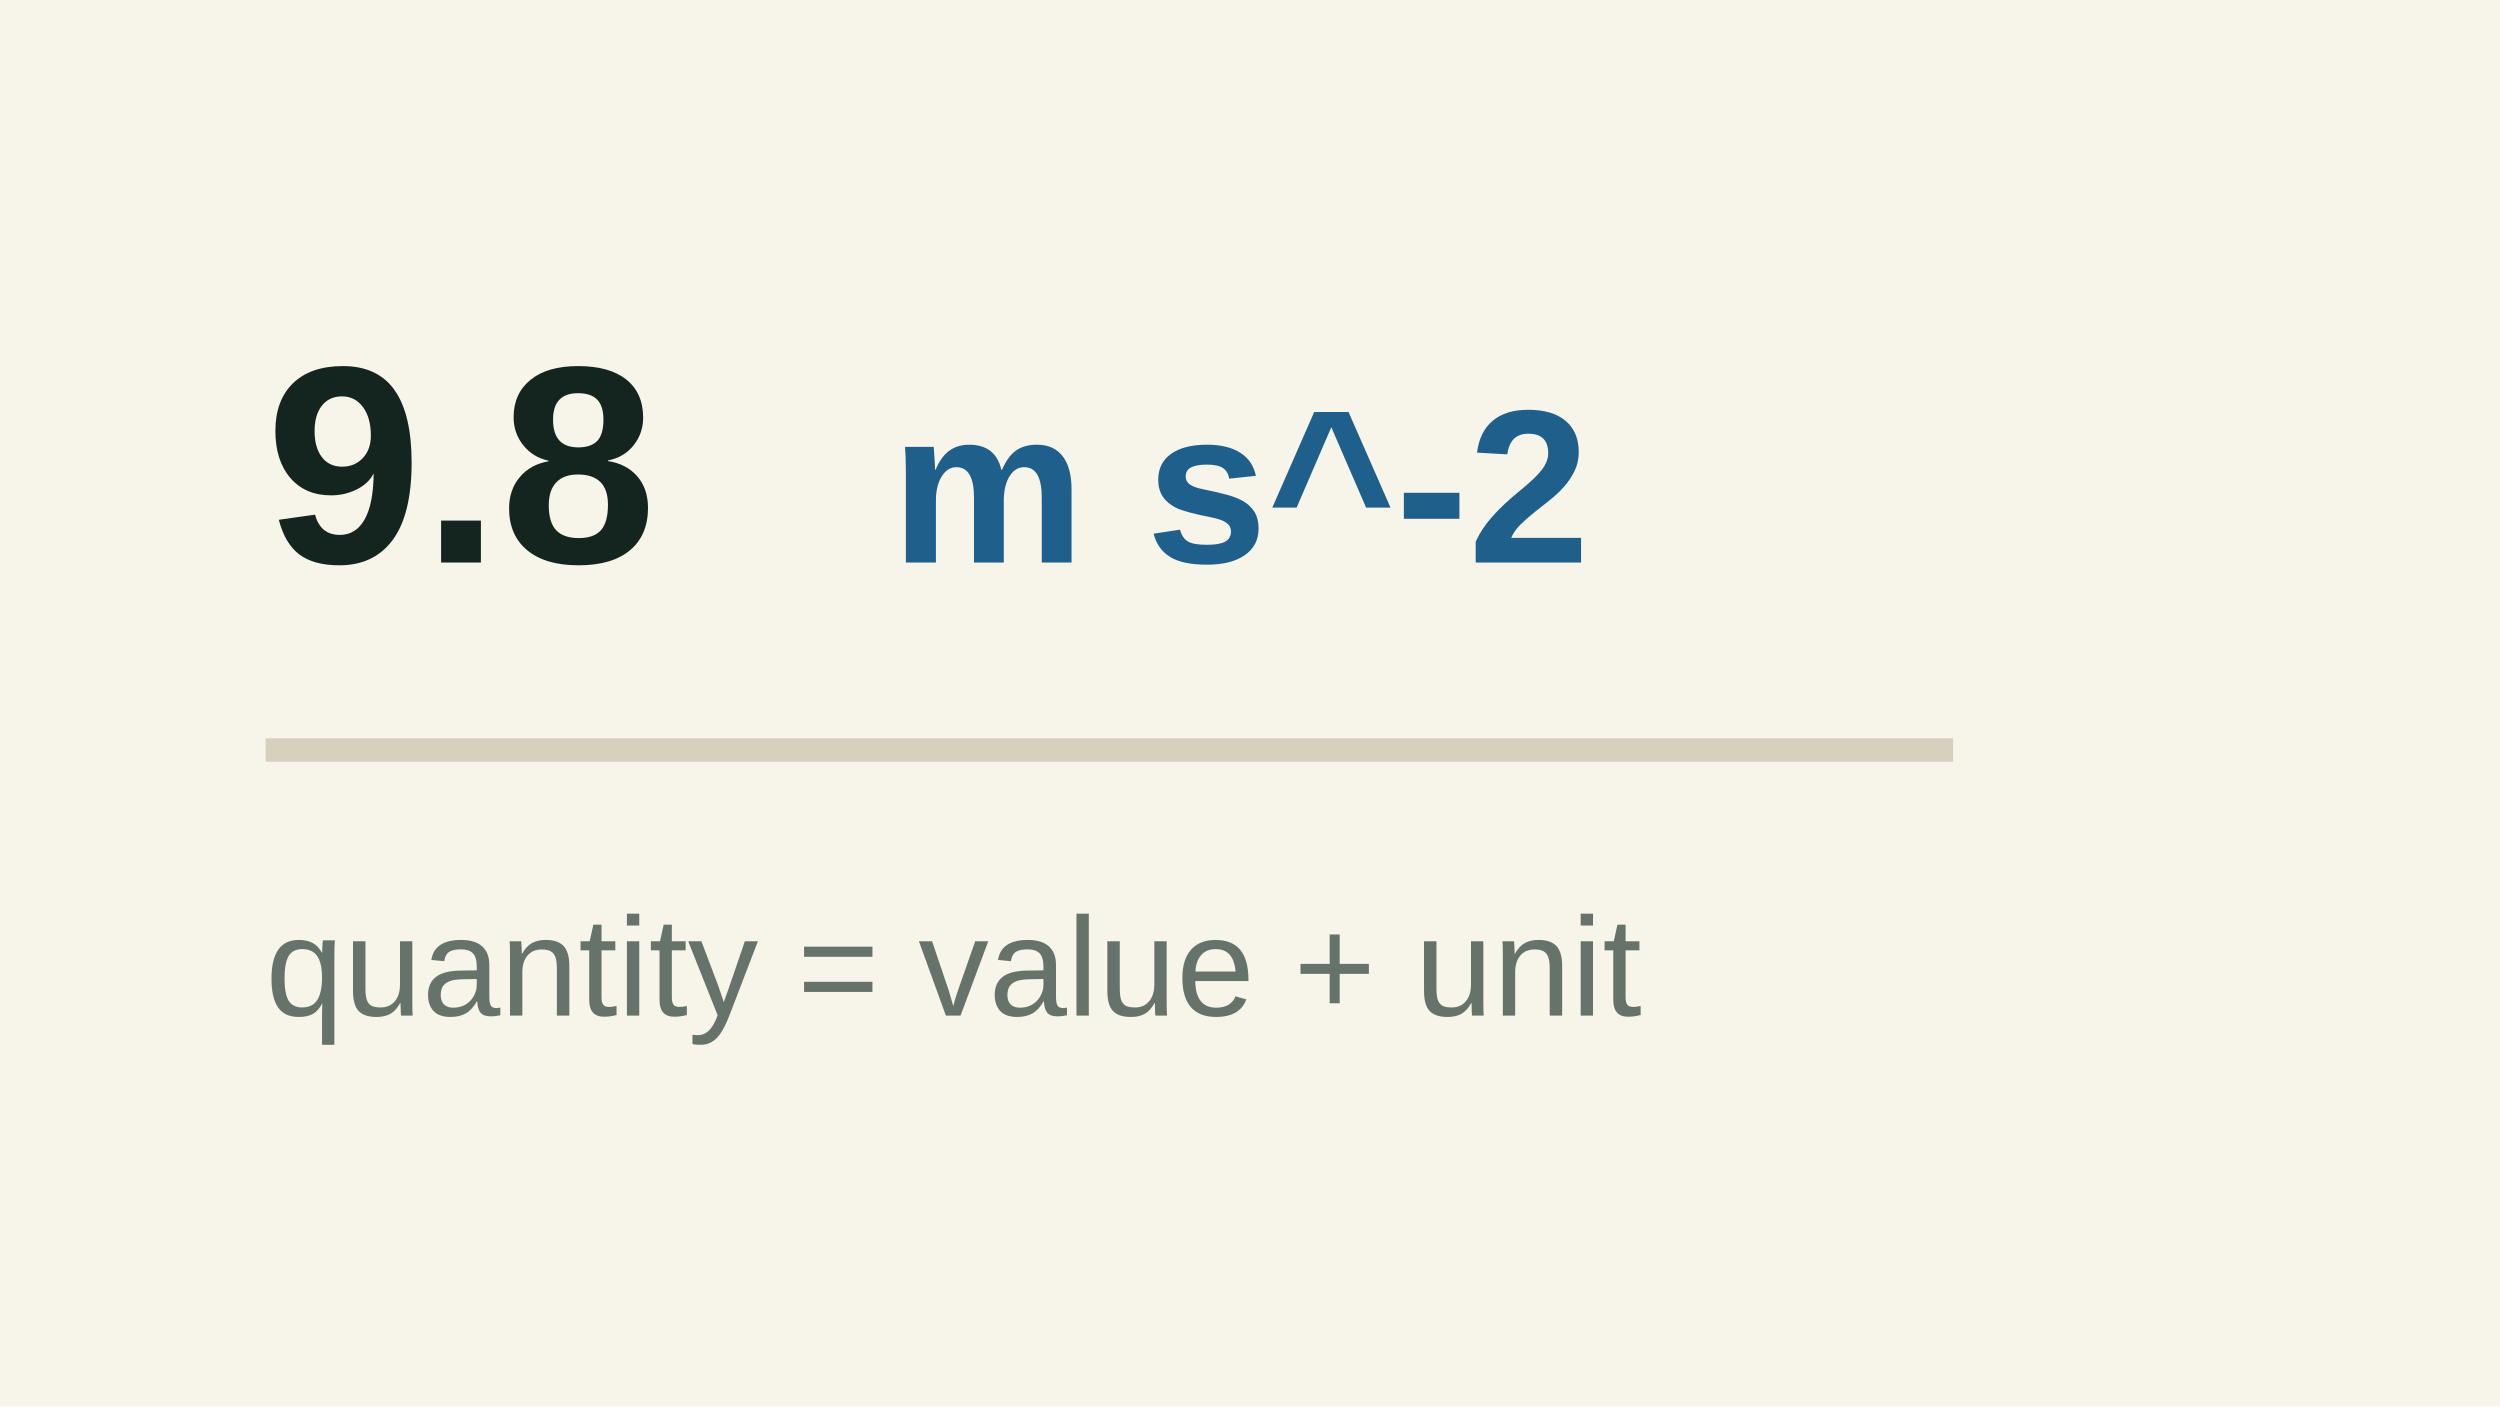
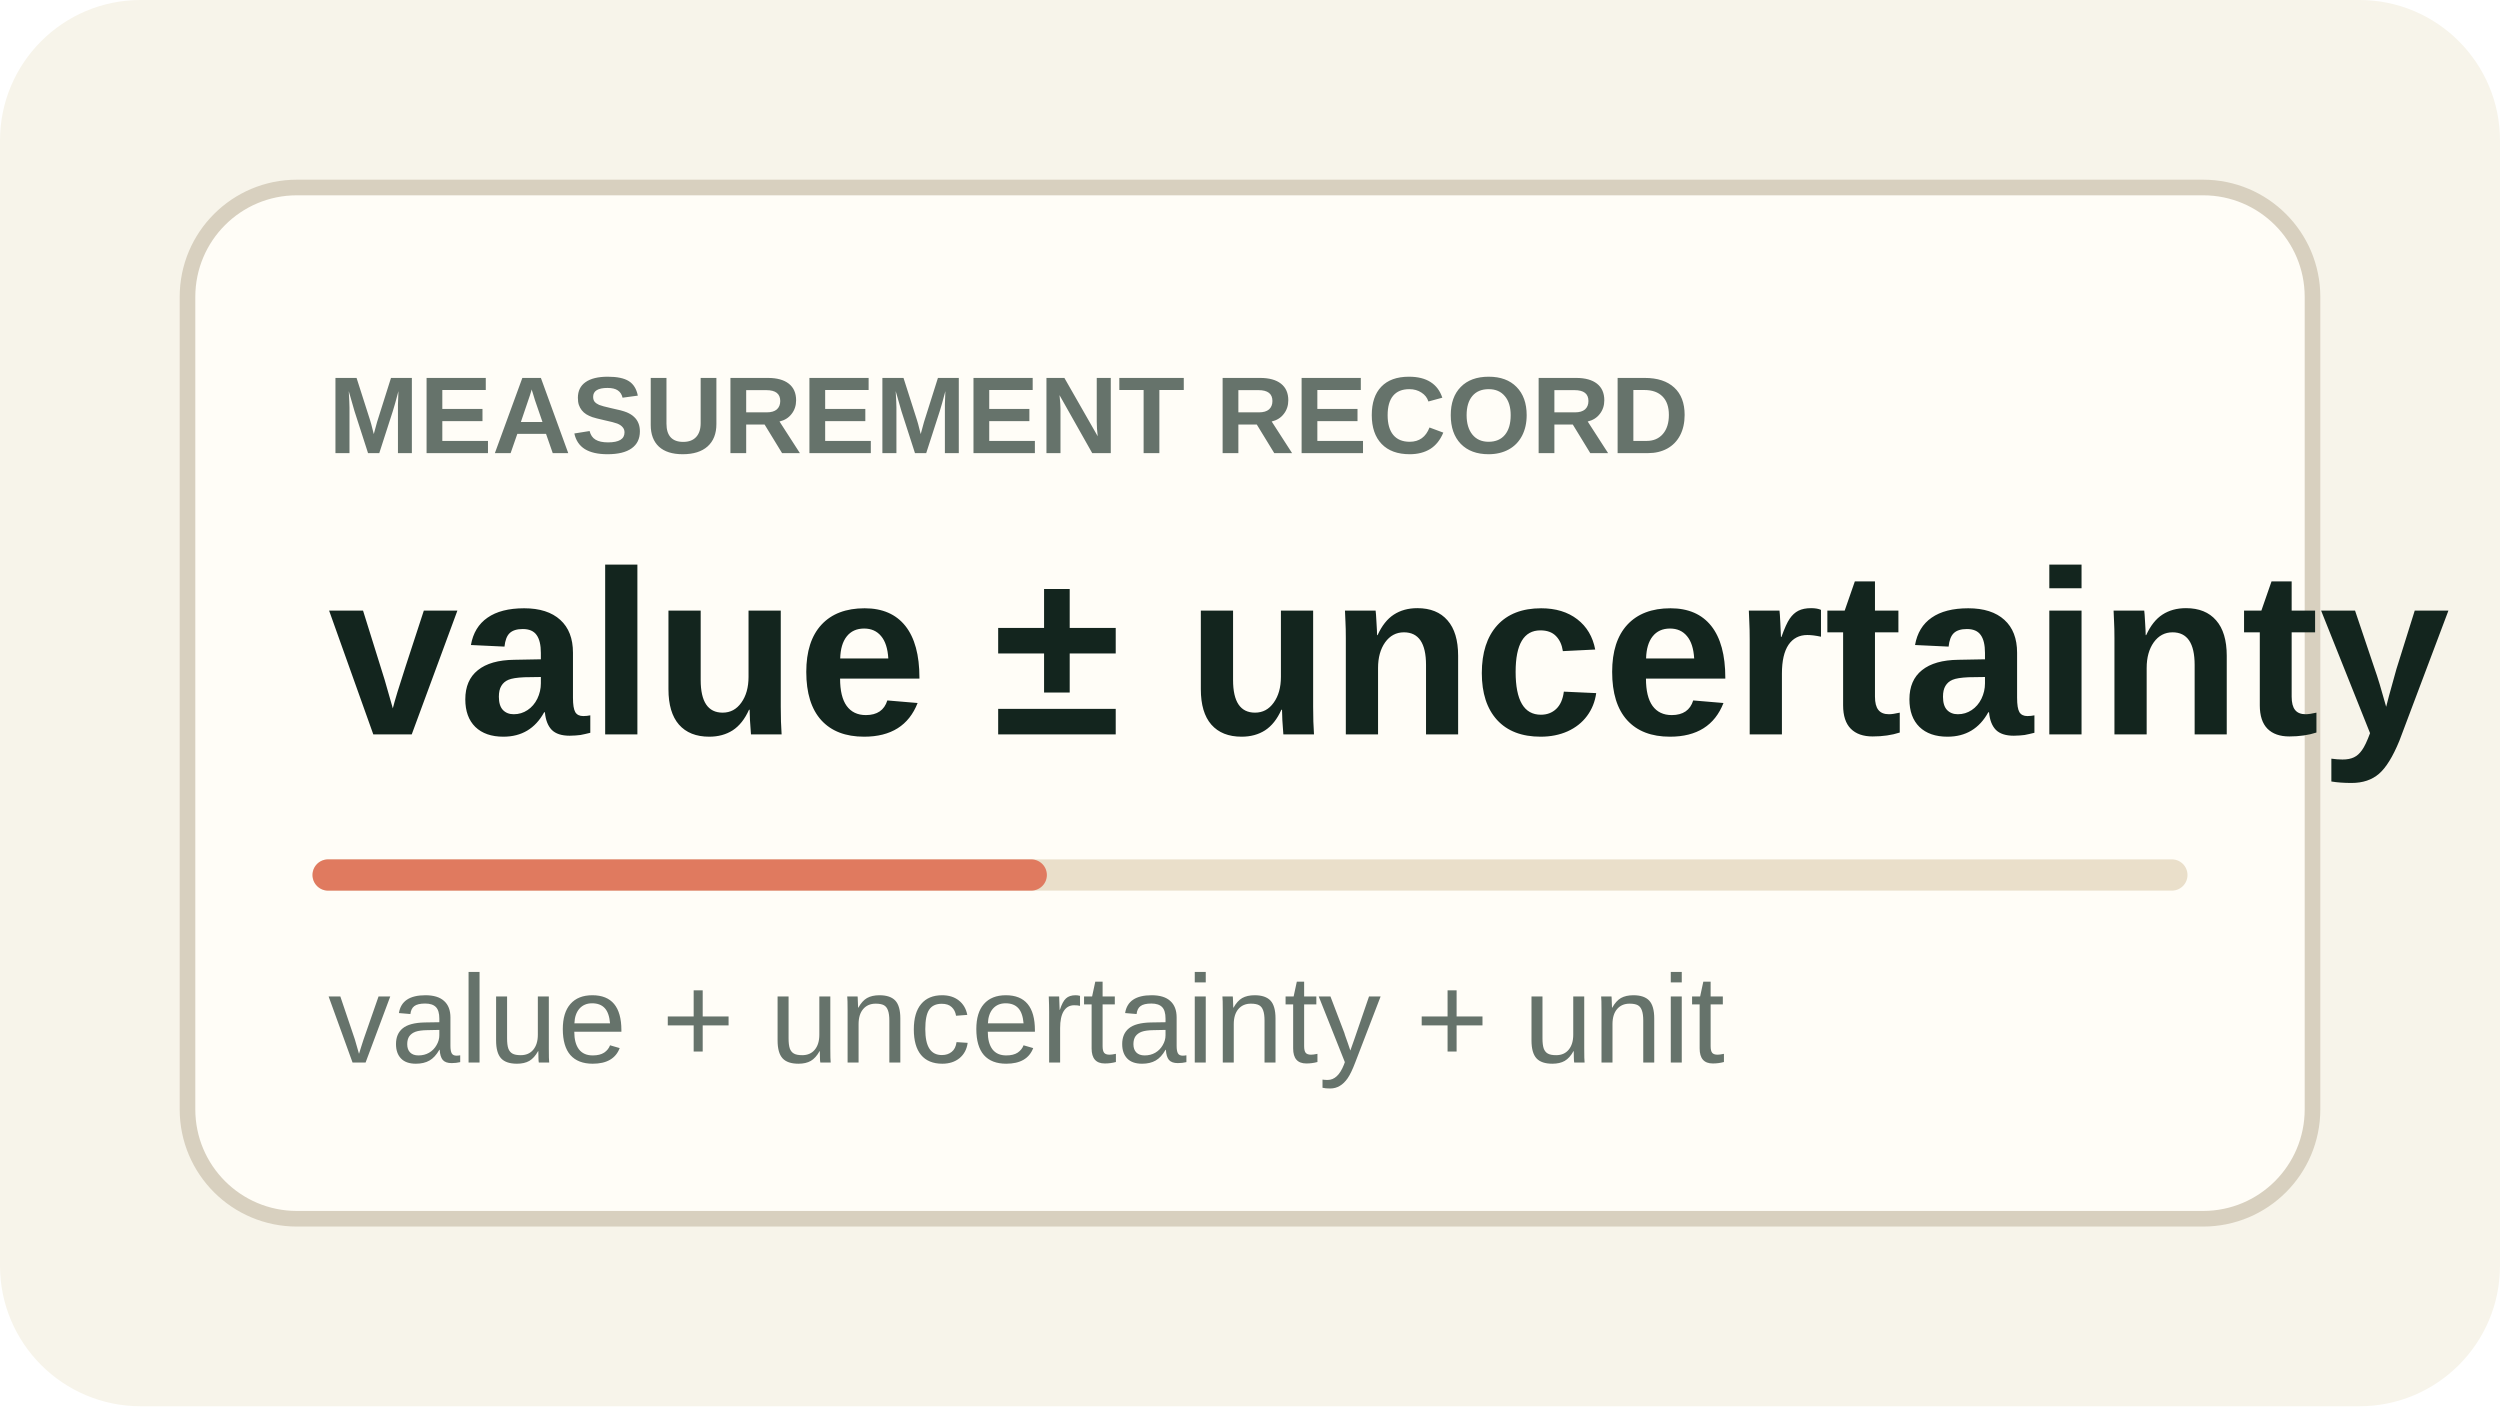
- <svg xmlns="http://www.w3.org/2000/svg" viewBox="0 0 320 180" role="img" aria-label="Units thumbnail">
-   <rect width="320" height="180" fill="#f7f4ea" />
-   <text x="34" y="72" fill="#13251e" font-family="Arial, sans-serif" font-size="36" font-weight="700">9.8</text>
-   <text x="114" y="72" fill="#1f5f8b" font-family="Arial, sans-serif" font-size="28" font-weight="700">m s^-2</text>
-   <line x1="34" x2="250" y1="96" y2="96" stroke="#d8d0bf" stroke-width="3" />
-   <text x="34" y="130" fill="#66736b" font-family="Arial, sans-serif" font-size="18">quantity = value + unit</text>
+ <svg xmlns="http://www.w3.org/2000/svg" viewBox="0 0 320 180" role="img" aria-label="Measurement uncertainty lab thumbnail">
+   <rect width="320" height="180" rx="18" fill="#f7f4ea" />
+   <rect x="24" y="24" width="272" height="132" rx="14" fill="#fffdf7" stroke="#d8d0bf" stroke-width="2" />
+   <text x="42" y="58" fill="#66736b" font-family="Arial, sans-serif" font-size="14" font-weight="700">MEASUREMENT RECORD</text>
+   <text x="42" y="94" fill="#13251e" font-family="Arial, sans-serif" font-size="30" font-weight="700">value ± uncertainty</text>
+   <line x1="42" x2="278" y1="112" y2="112" stroke="#eadfca" stroke-width="4" stroke-linecap="round" />
+   <line x1="42" x2="132" y1="112" y2="112" stroke="#e07a5f" stroke-width="4" stroke-linecap="round" />
+   <text x="42" y="136" fill="#66736b" font-family="Arial, sans-serif" font-size="16">value + uncertainty + unit</text>
</svg>
